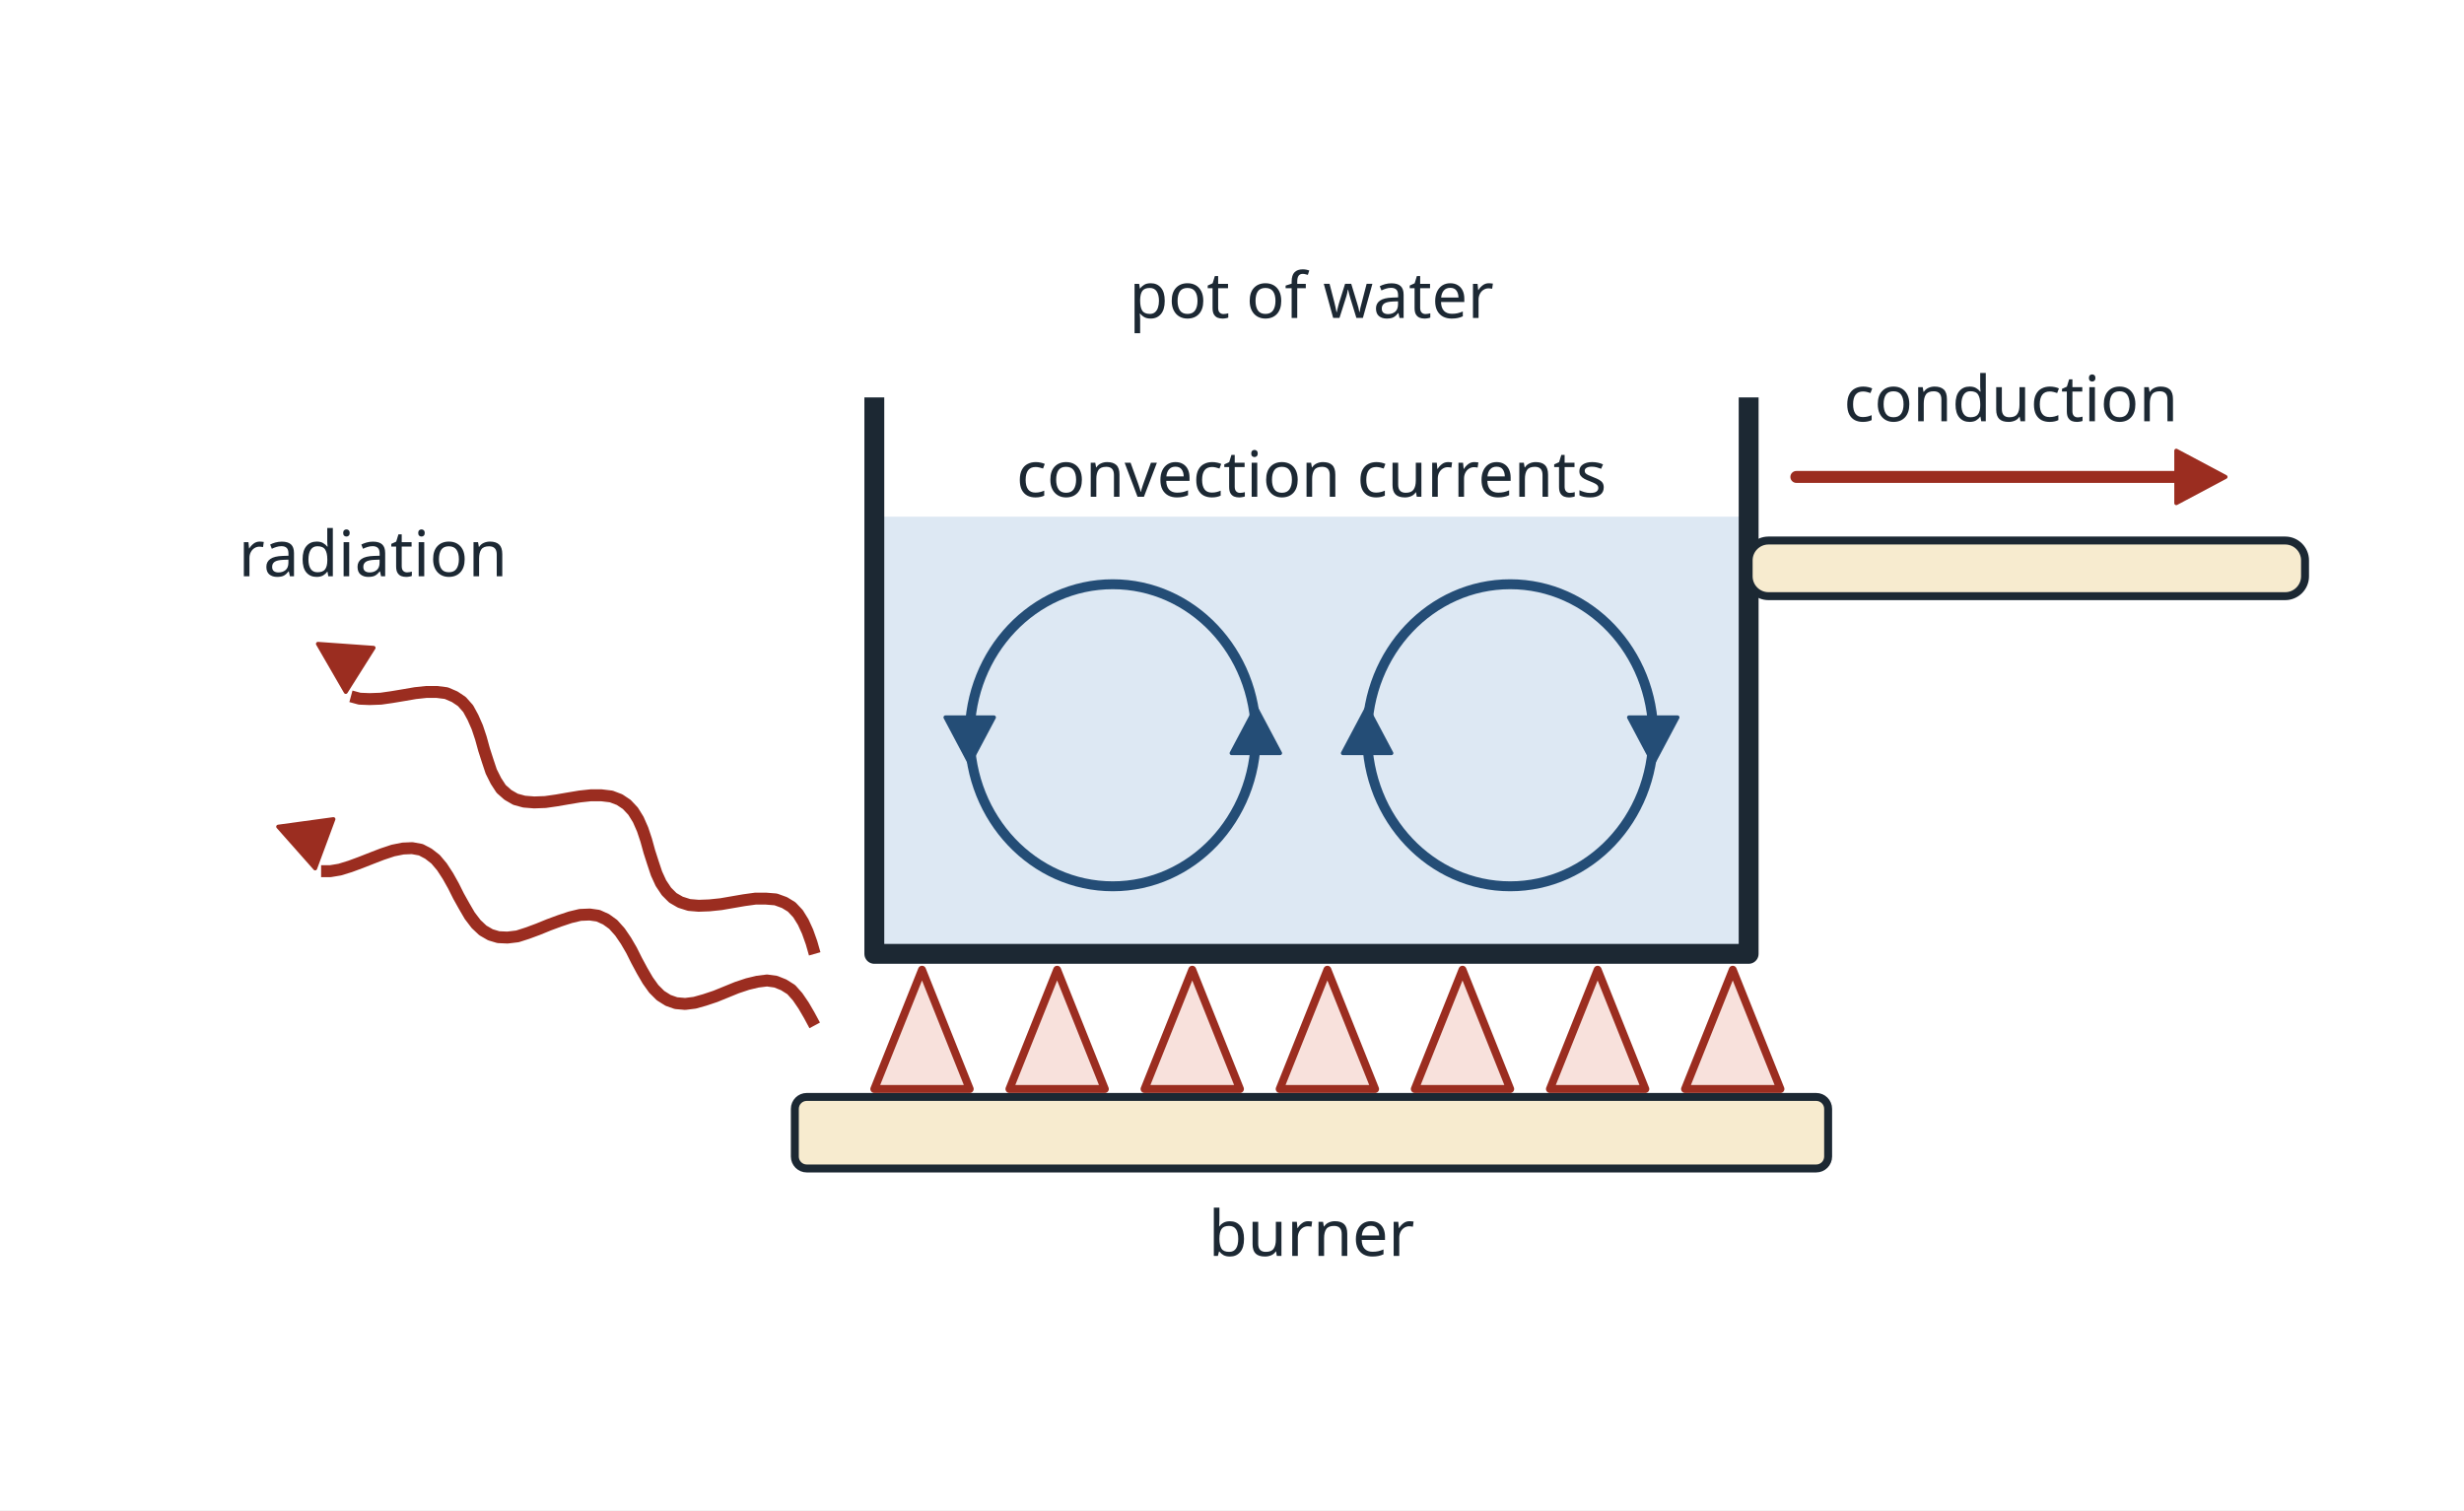
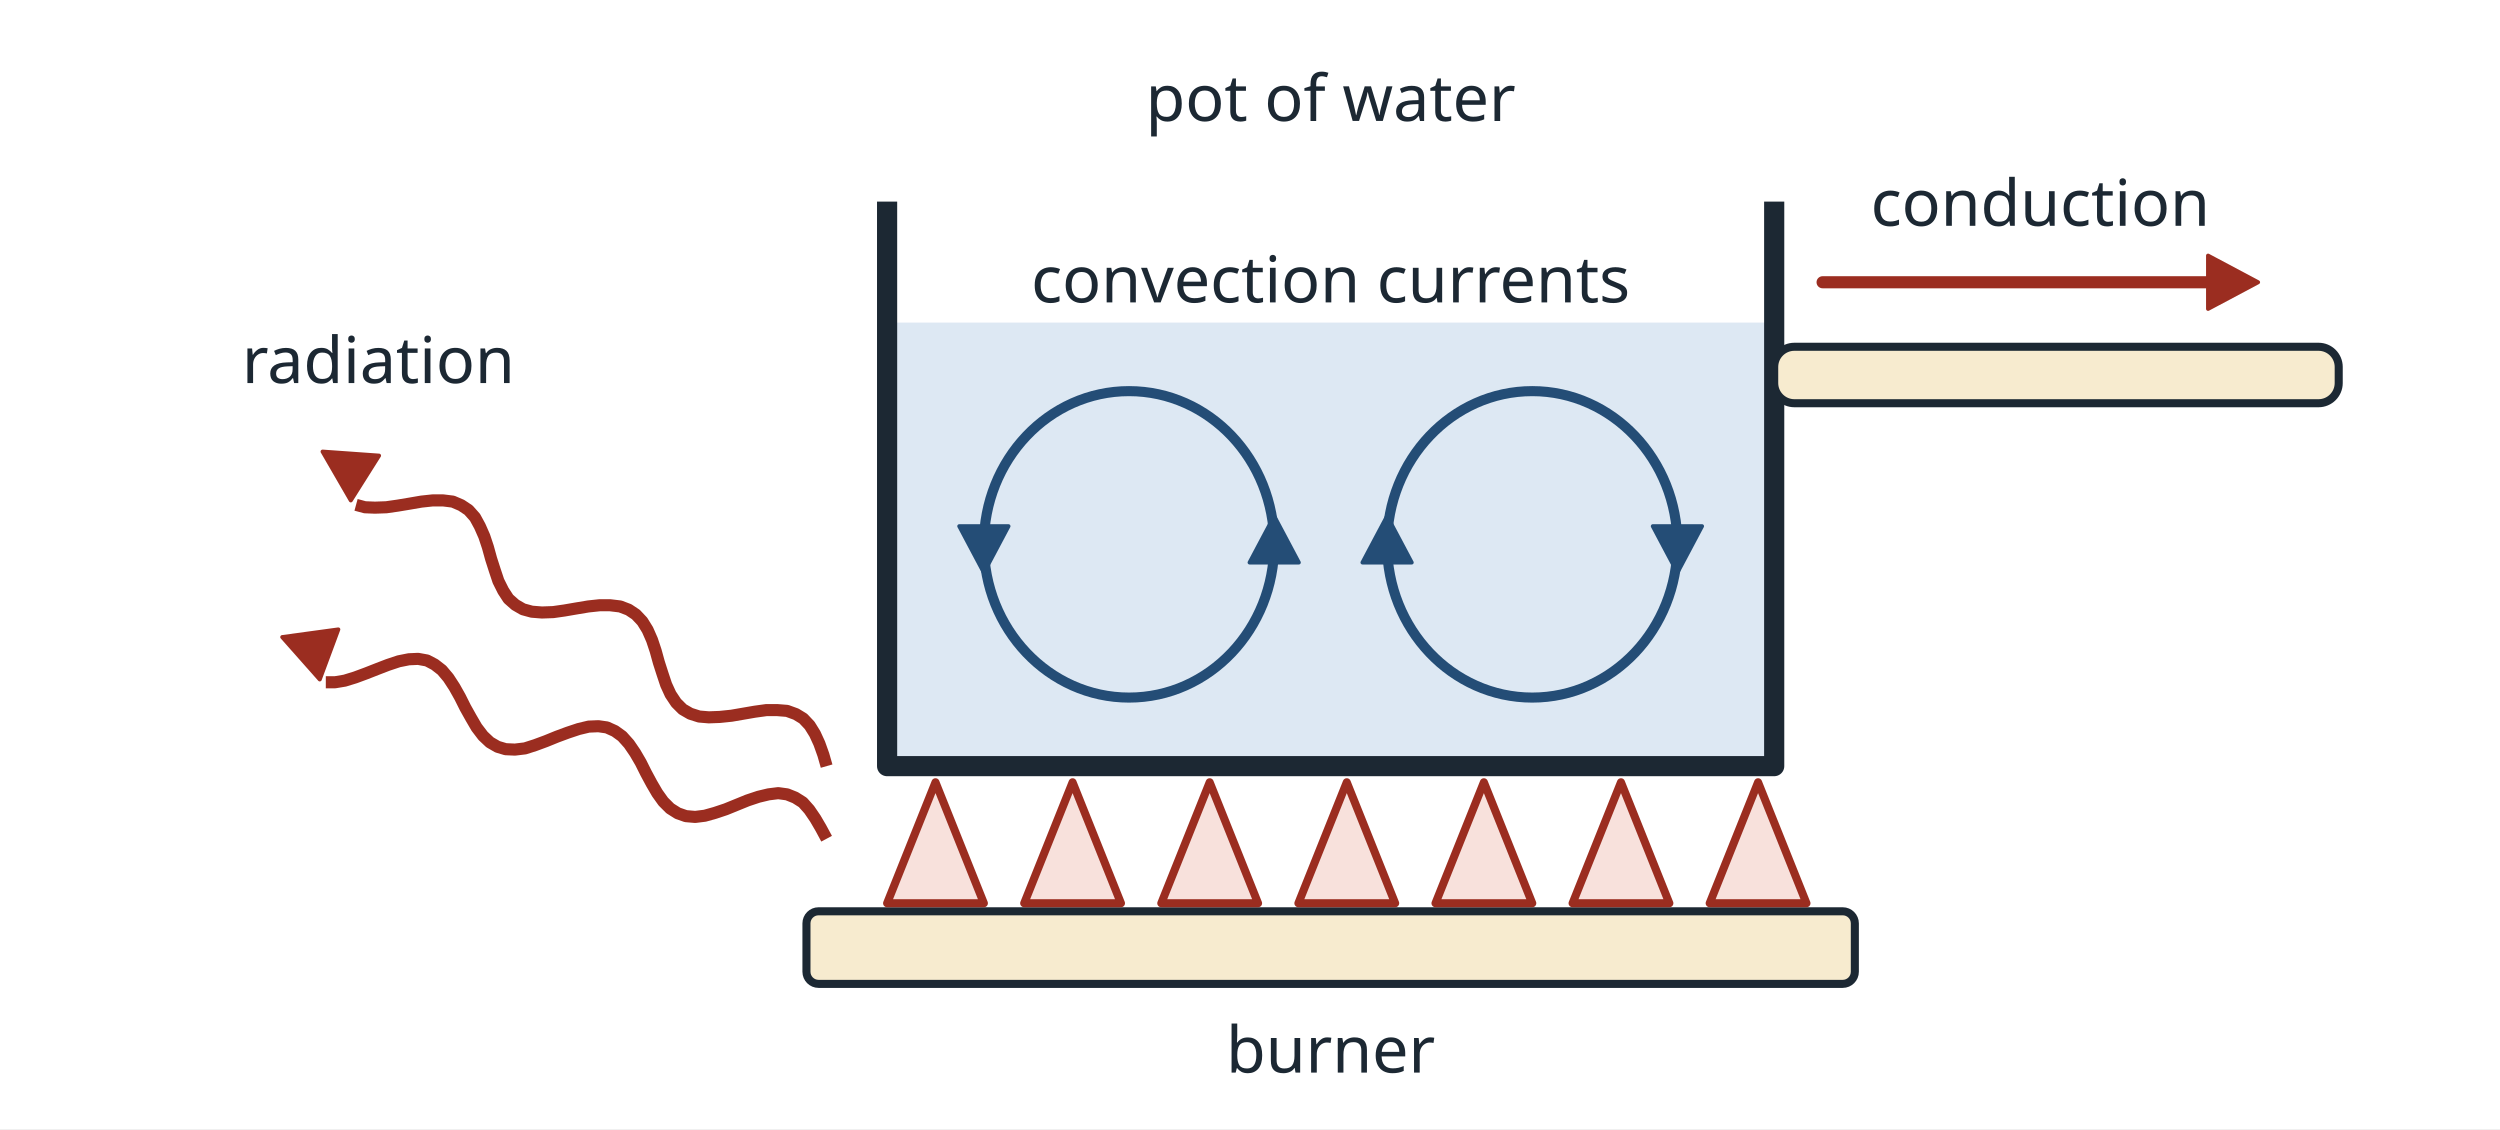
- <svg xmlns="http://www.w3.org/2000/svg" viewBox="0 60 620 380" width="620" height="380" font-family="sans-serif" font-size="16" role="img">
-   <rect x="0" y="60" width="620" height="380" fill="#ffffff" />
+ <svg xmlns="http://www.w3.org/2000/svg" viewBox="0 110 620 280" width="620" height="280" font-family="sans-serif" font-size="16" role="img">
+   <rect x="0" y="110" width="620" height="280" fill="#ffffff" />
  <rect x="220" y="190" width="220" height="110" rx="0" fill="#dde8f3" stroke="none" stroke-width="0" />
  <polyline points="220.0,160.0 220.0,300.0 440.0,300.0 440.0,160.0" fill="none" stroke="#1c2833" stroke-width="5" stroke-linejoin="round" />
  <rect x="440" y="196" width="140" height="14" rx="5" fill="#f7ebcf" stroke="#1c2833" stroke-width="2" />
  <rect x="200" y="336" width="260" height="18" rx="3" fill="#f7ebcf" stroke="#1c2833" stroke-width="2" />
  <polygon points="220.0,334.0 232.0,304.0 244.0,334.0" fill="#f8e1dc" stroke="#9b2d20" stroke-width="2" stroke-linejoin="round" />
  <polygon points="254.0,334.0 266.0,304.0 278.0,334.0" fill="#f8e1dc" stroke="#9b2d20" stroke-width="2" stroke-linejoin="round" />
  <polygon points="288.0,334.0 300.0,304.0 312.0,334.0" fill="#f8e1dc" stroke="#9b2d20" stroke-width="2" stroke-linejoin="round" />
  <polygon points="322.0,334.0 334.0,304.0 346.0,334.0" fill="#f8e1dc" stroke="#9b2d20" stroke-width="2" stroke-linejoin="round" />
  <polygon points="356.0,334.0 368.0,304.0 380.0,334.0" fill="#f8e1dc" stroke="#9b2d20" stroke-width="2" stroke-linejoin="round" />
  <polygon points="390.0,334.0 402.0,304.0 414.0,334.0" fill="#f8e1dc" stroke="#9b2d20" stroke-width="2" stroke-linejoin="round" />
  <polygon points="424.0,334.0 436.0,304.0 448.0,334.0" fill="#f8e1dc" stroke="#9b2d20" stroke-width="2" stroke-linejoin="round" />
  <ellipse cx="280" cy="245" rx="36" ry="38" fill="none" stroke="#244d76" stroke-width="2.5" />
  <polygon points="316.0,238.0 322.1,249.5 309.9,249.5" fill="#244d76" stroke="#244d76" stroke-width="1" stroke-linejoin="round" />
  <polygon points="244.0,252.0 237.9,240.5 250.1,240.5" fill="#244d76" stroke="#244d76" stroke-width="1" stroke-linejoin="round" />
  <ellipse cx="380" cy="245" rx="36" ry="38" fill="none" stroke="#244d76" stroke-width="2.5" />
  <polygon points="344.0,238.0 350.1,249.5 337.9,249.5" fill="#244d76" stroke="#244d76" stroke-width="1" stroke-linejoin="round" />
  <polygon points="416.0,252.0 409.9,240.5 422.1,240.5" fill="#244d76" stroke="#244d76" stroke-width="1" stroke-linejoin="round" />
  <line x1="452" y1="180" x2="550.2" y2="180.0" stroke="#9b2d20" stroke-width="3" stroke-linecap="round" />
  <polygon points="560.0,180.0 547.6,186.6 547.6,173.4" fill="#9b2d20" stroke="#9b2d20" stroke-width="1" stroke-linejoin="round" />
  <polyline points="205.0,318.0 203.6,315.4 202.2,313.0 200.7,310.8 199.1,309.0 197.2,307.8 195.2,307.0 193.0,306.7 190.6,307.0 188.1,307.6 185.4,308.5 182.7,309.6 180.0,310.7 177.3,311.6 174.8,312.3 172.4,312.6 170.1,312.4 168.1,311.7 166.2,310.5 164.5,308.8 163.0,306.7 161.6,304.3 160.2,301.7 158.9,299.1 157.5,296.7 156.0,294.5 154.3,292.6 152.5,291.3 150.5,290.4 148.4,290.1 146.0,290.2 143.5,290.8 140.8,291.7 138.1,292.7 135.4,293.8 132.7,294.8 130.2,295.6 127.7,295.9 125.4,295.8 123.4,295.2 121.5,294.1 119.8,292.5 118.2,290.4 116.8,288.0 115.4,285.5 114.1,282.9 112.7,280.4 111.2,278.1 109.6,276.2 107.8,274.8 105.9,273.8 103.7,273.4 101.4,273.5 98.9,274.0 96.2,274.9 93.6,275.9 90.8,277.0 88.1,278.0 85.5,278.8 83.1,279.2 80.8,279.2" fill="none" stroke="#9b2d20" stroke-width="3" stroke-linejoin="round" />
  <polygon points="70.0,268.0 83.9,266.1 79.3,278.5" fill="#9b2d20" stroke="#9b2d20" stroke-width="1" stroke-linejoin="round" />
  <polyline points="205.0,300.0 204.2,297.2 203.2,294.4 202.1,292.0 200.8,289.9 199.2,288.2 197.4,287.1 195.2,286.3 192.7,286.1 190.1,286.1 187.2,286.5 184.3,287.0 181.4,287.5 178.5,287.8 175.8,287.9 173.4,287.7 171.2,287.0 169.3,285.9 167.7,284.3 166.3,282.2 165.2,279.8 164.3,277.1 163.4,274.3 162.6,271.4 161.7,268.7 160.6,266.2 159.3,264.1 157.7,262.4 155.9,261.2 153.8,260.4 151.3,260.1 148.7,260.1 145.9,260.4 142.9,260.9 140.0,261.4 137.2,261.8 134.4,261.9 131.9,261.7 129.7,261.1 127.8,260.0 126.1,258.5 124.8,256.5 123.6,254.1 122.7,251.4 121.8,248.6 121.0,245.7 120.1,243.0 119.0,240.5 117.8,238.3 116.2,236.5 114.4,235.3 112.3,234.4 109.9,234.1 107.3,234.1 104.5,234.4 101.6,234.9 98.6,235.4 95.8,235.8 93.0,235.9 90.5,235.8 88.3,235.2" fill="none" stroke="#9b2d20" stroke-width="3" stroke-linejoin="round" />
  <polygon points="80.0,222.0 94.0,223.0 87.0,234.1" fill="#9b2d20" stroke="#9b2d20" stroke-width="1" stroke-linejoin="round" />
  <text x="506" y="166" text-anchor="middle" font-size="16" font-weight="normal" fill="#1c2833">conduction</text>
  <text x="330" y="185" text-anchor="middle" font-size="16" font-weight="normal" fill="#1c2833">convection currents</text>
  <text x="60" y="205" text-anchor="start" font-size="16" font-weight="normal" fill="#1c2833">radiation</text>
  <text x="330" y="376" text-anchor="middle" font-size="16" font-weight="normal" fill="#1c2833">burner</text>
  <text x="330" y="140" text-anchor="middle" font-size="16" font-weight="normal" fill="#1c2833">pot of water</text>
</svg>
